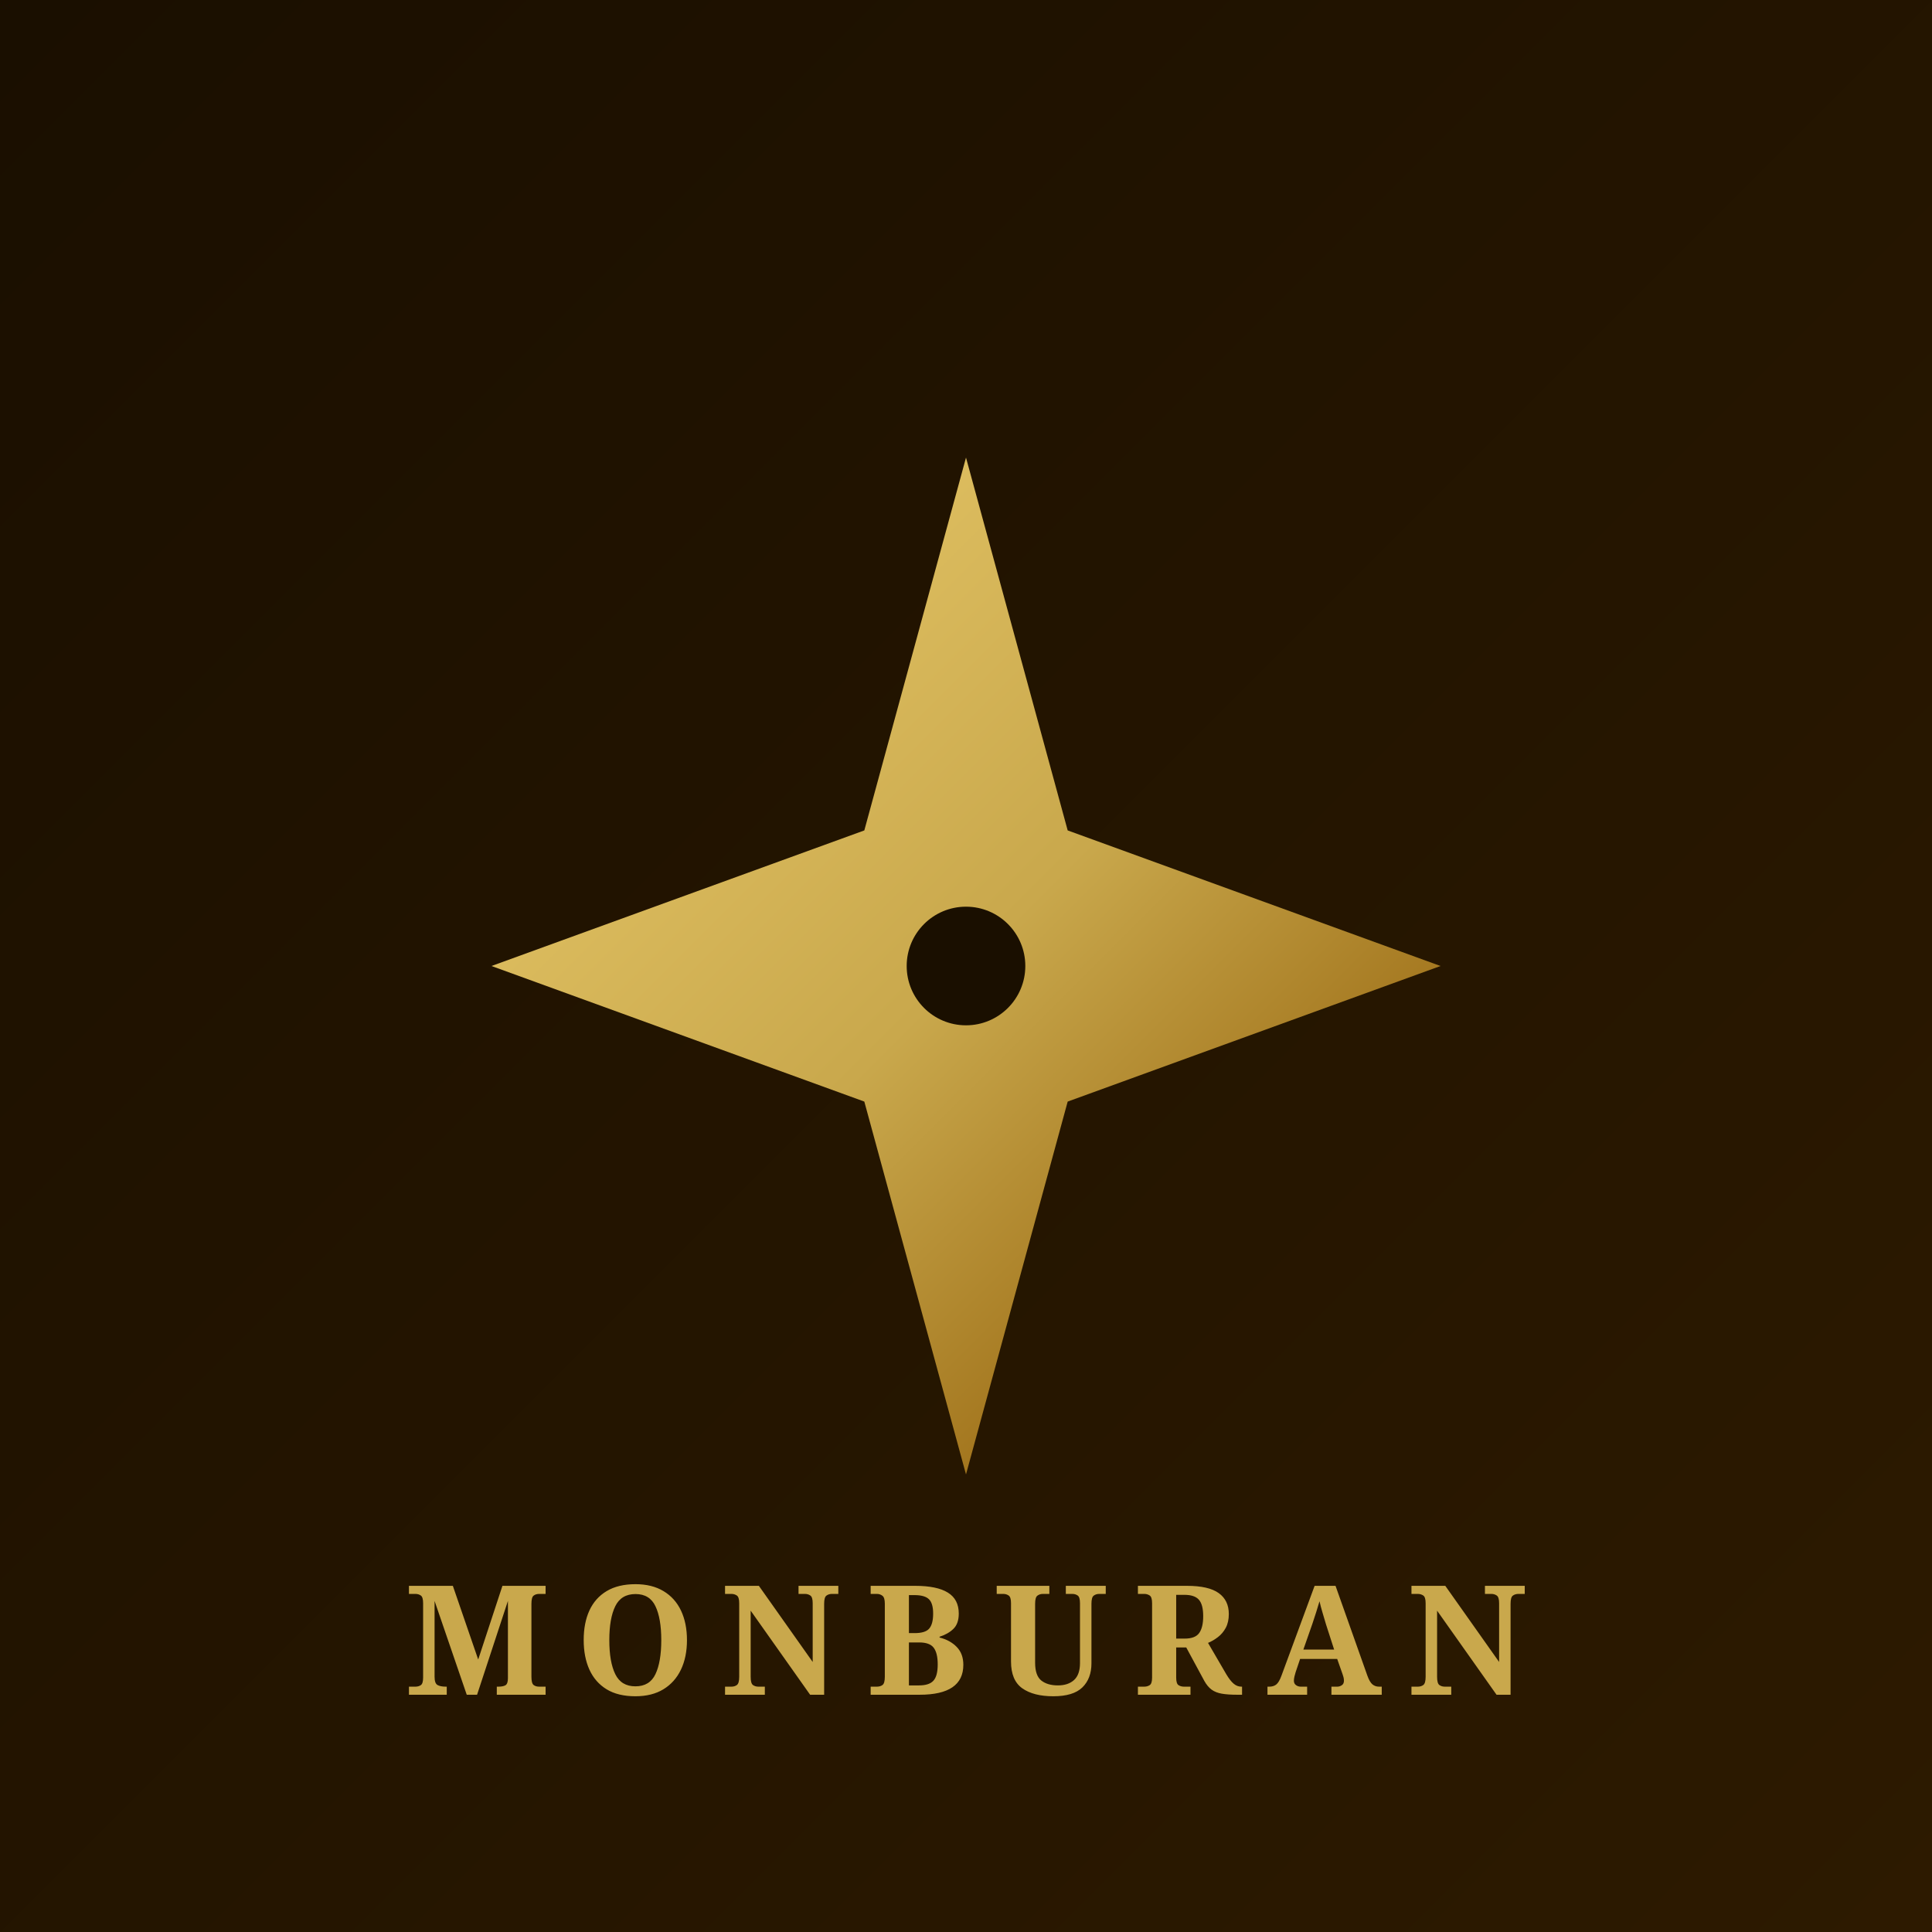
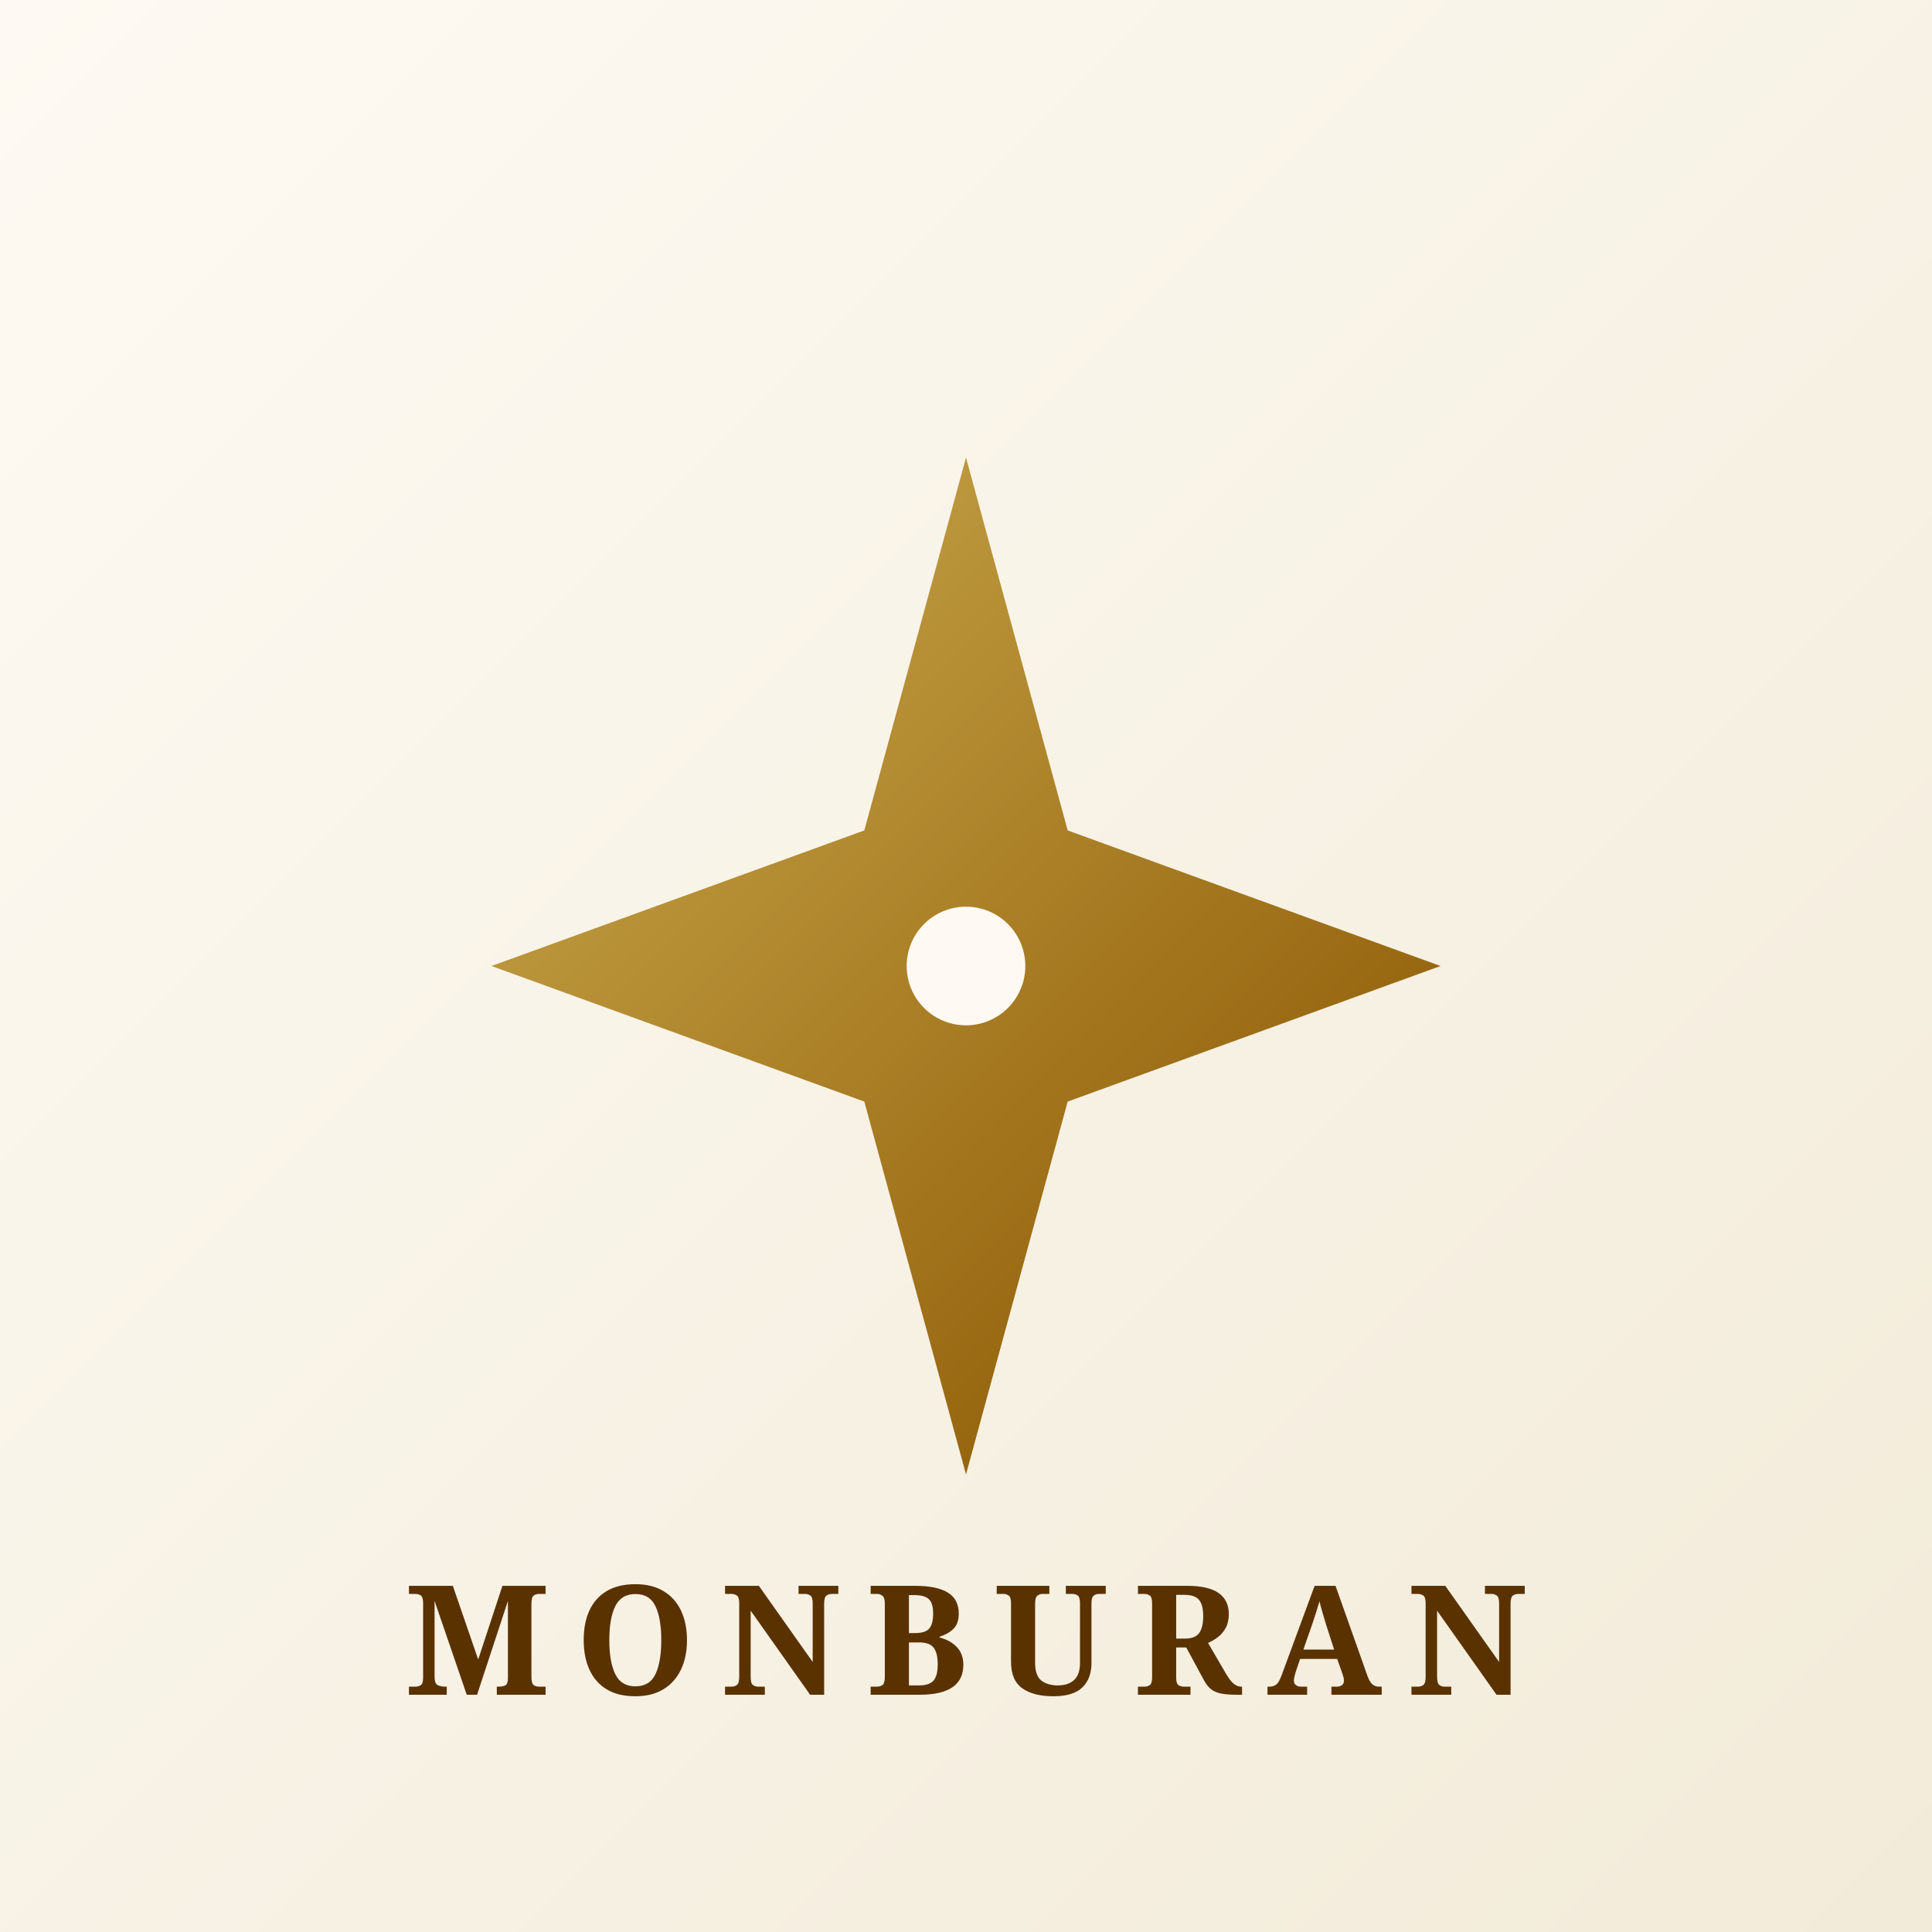
<svg xmlns="http://www.w3.org/2000/svg" width="456" height="456" viewBox="0 0 456 456">
  <defs>
    <linearGradient id="bg" x1="0" y1="0" x2="456" y2="456" gradientUnits="userSpaceOnUse">
-       <stop offset="0" stop-color="#1a0f00" />
-       <stop offset="1" stop-color="#2d1a00" />
+       <stop offset="0" stop-color="#fefaf3" />
+       <stop offset="1" stop-color="#f2ebd9" />
    </linearGradient>
    <linearGradient id="gold" x1="128" y1="128" x2="328" y2="328" gradientUnits="userSpaceOnUse">
-       <stop offset="0" stop-color="#e8c96a" />
-       <stop offset="0.5" stop-color="#c9a84c" />
+       <stop offset="0" stop-color="#c9a84c" />
      <stop offset="1" stop-color="#8a5500" />
    </linearGradient>
  </defs>
  <rect width="456" height="456" fill="url(#bg)" />
  <path d="M228 108 L252 196 L340 228 L252 260 L228 348 L204 260 L116 228 L204 196 Z" fill="url(#gold)" />
-   <circle cx="228" cy="228" r="14" fill="#1a0f00" />
-   <text x="228" y="400" text-anchor="middle" font-family="Georgia, serif" font-size="36" font-weight="600" fill="#c9a84c" letter-spacing="6">MONBURAN</text>
+   <circle cx="228" cy="228" r="14" fill="#fefaf3" />
+   <text x="228" y="400" text-anchor="middle" font-family="Georgia, serif" font-size="36" font-weight="600" fill="#5a3200" letter-spacing="6">MONBURAN</text>
</svg>
